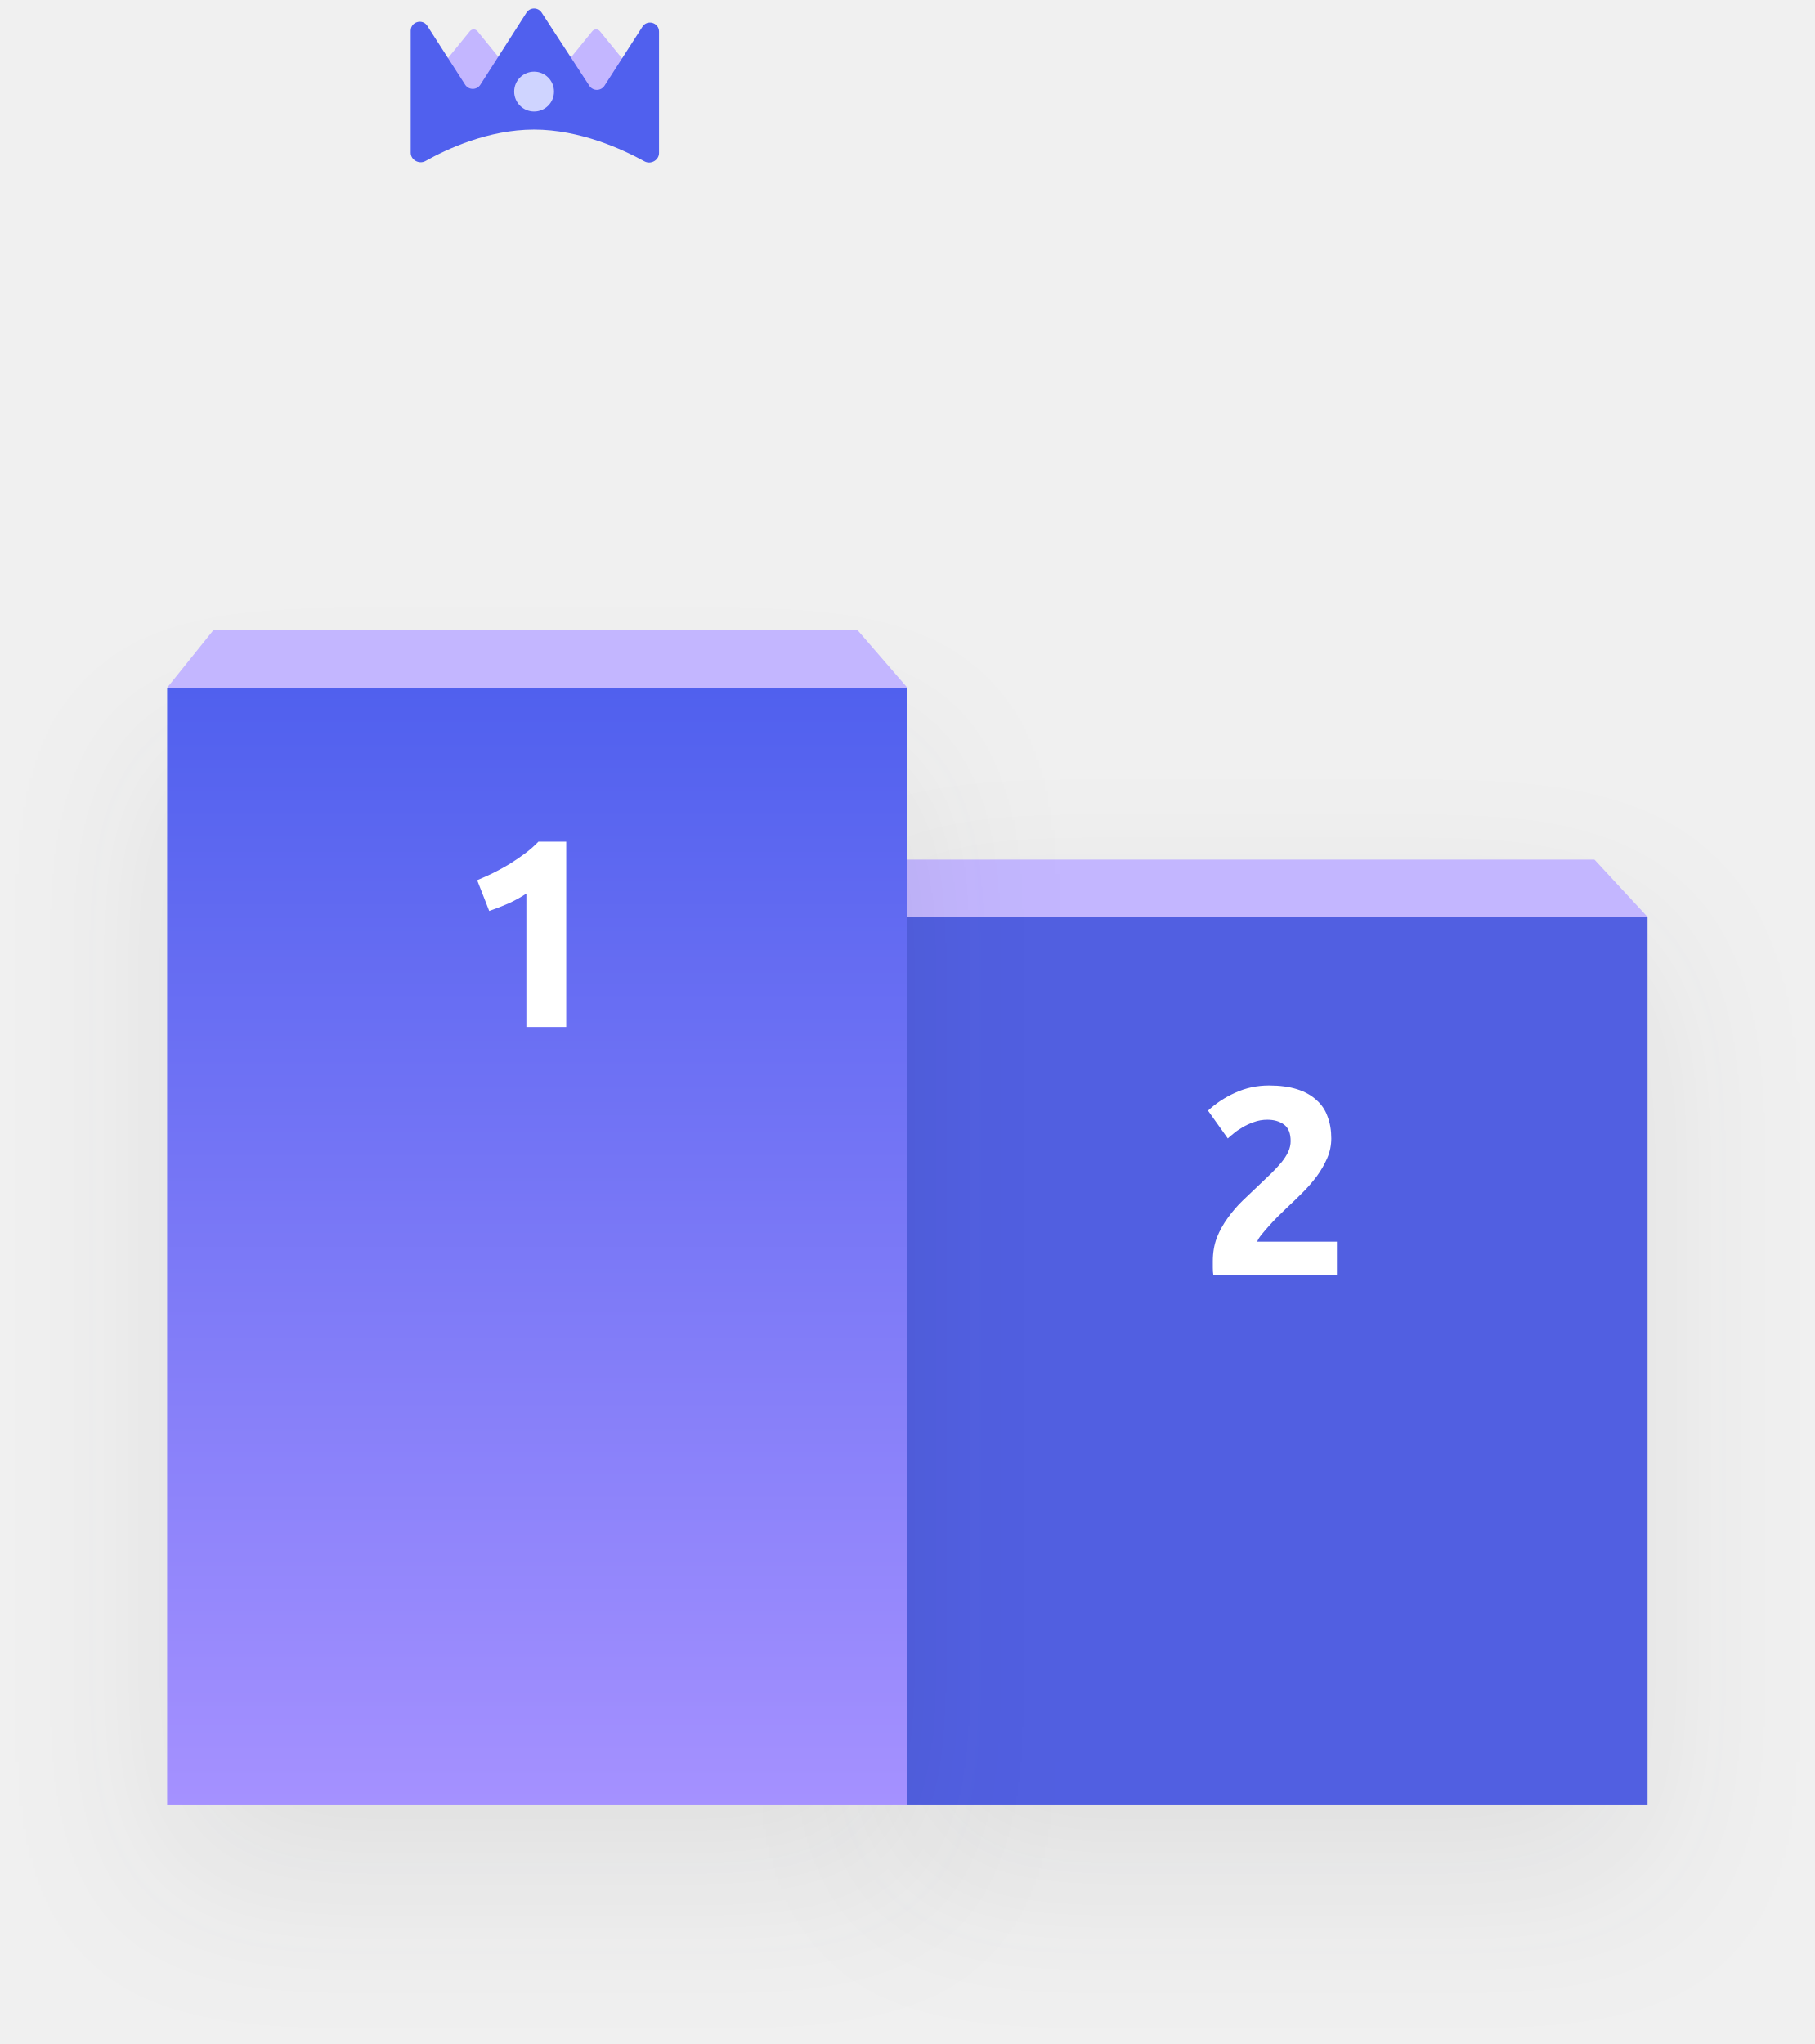
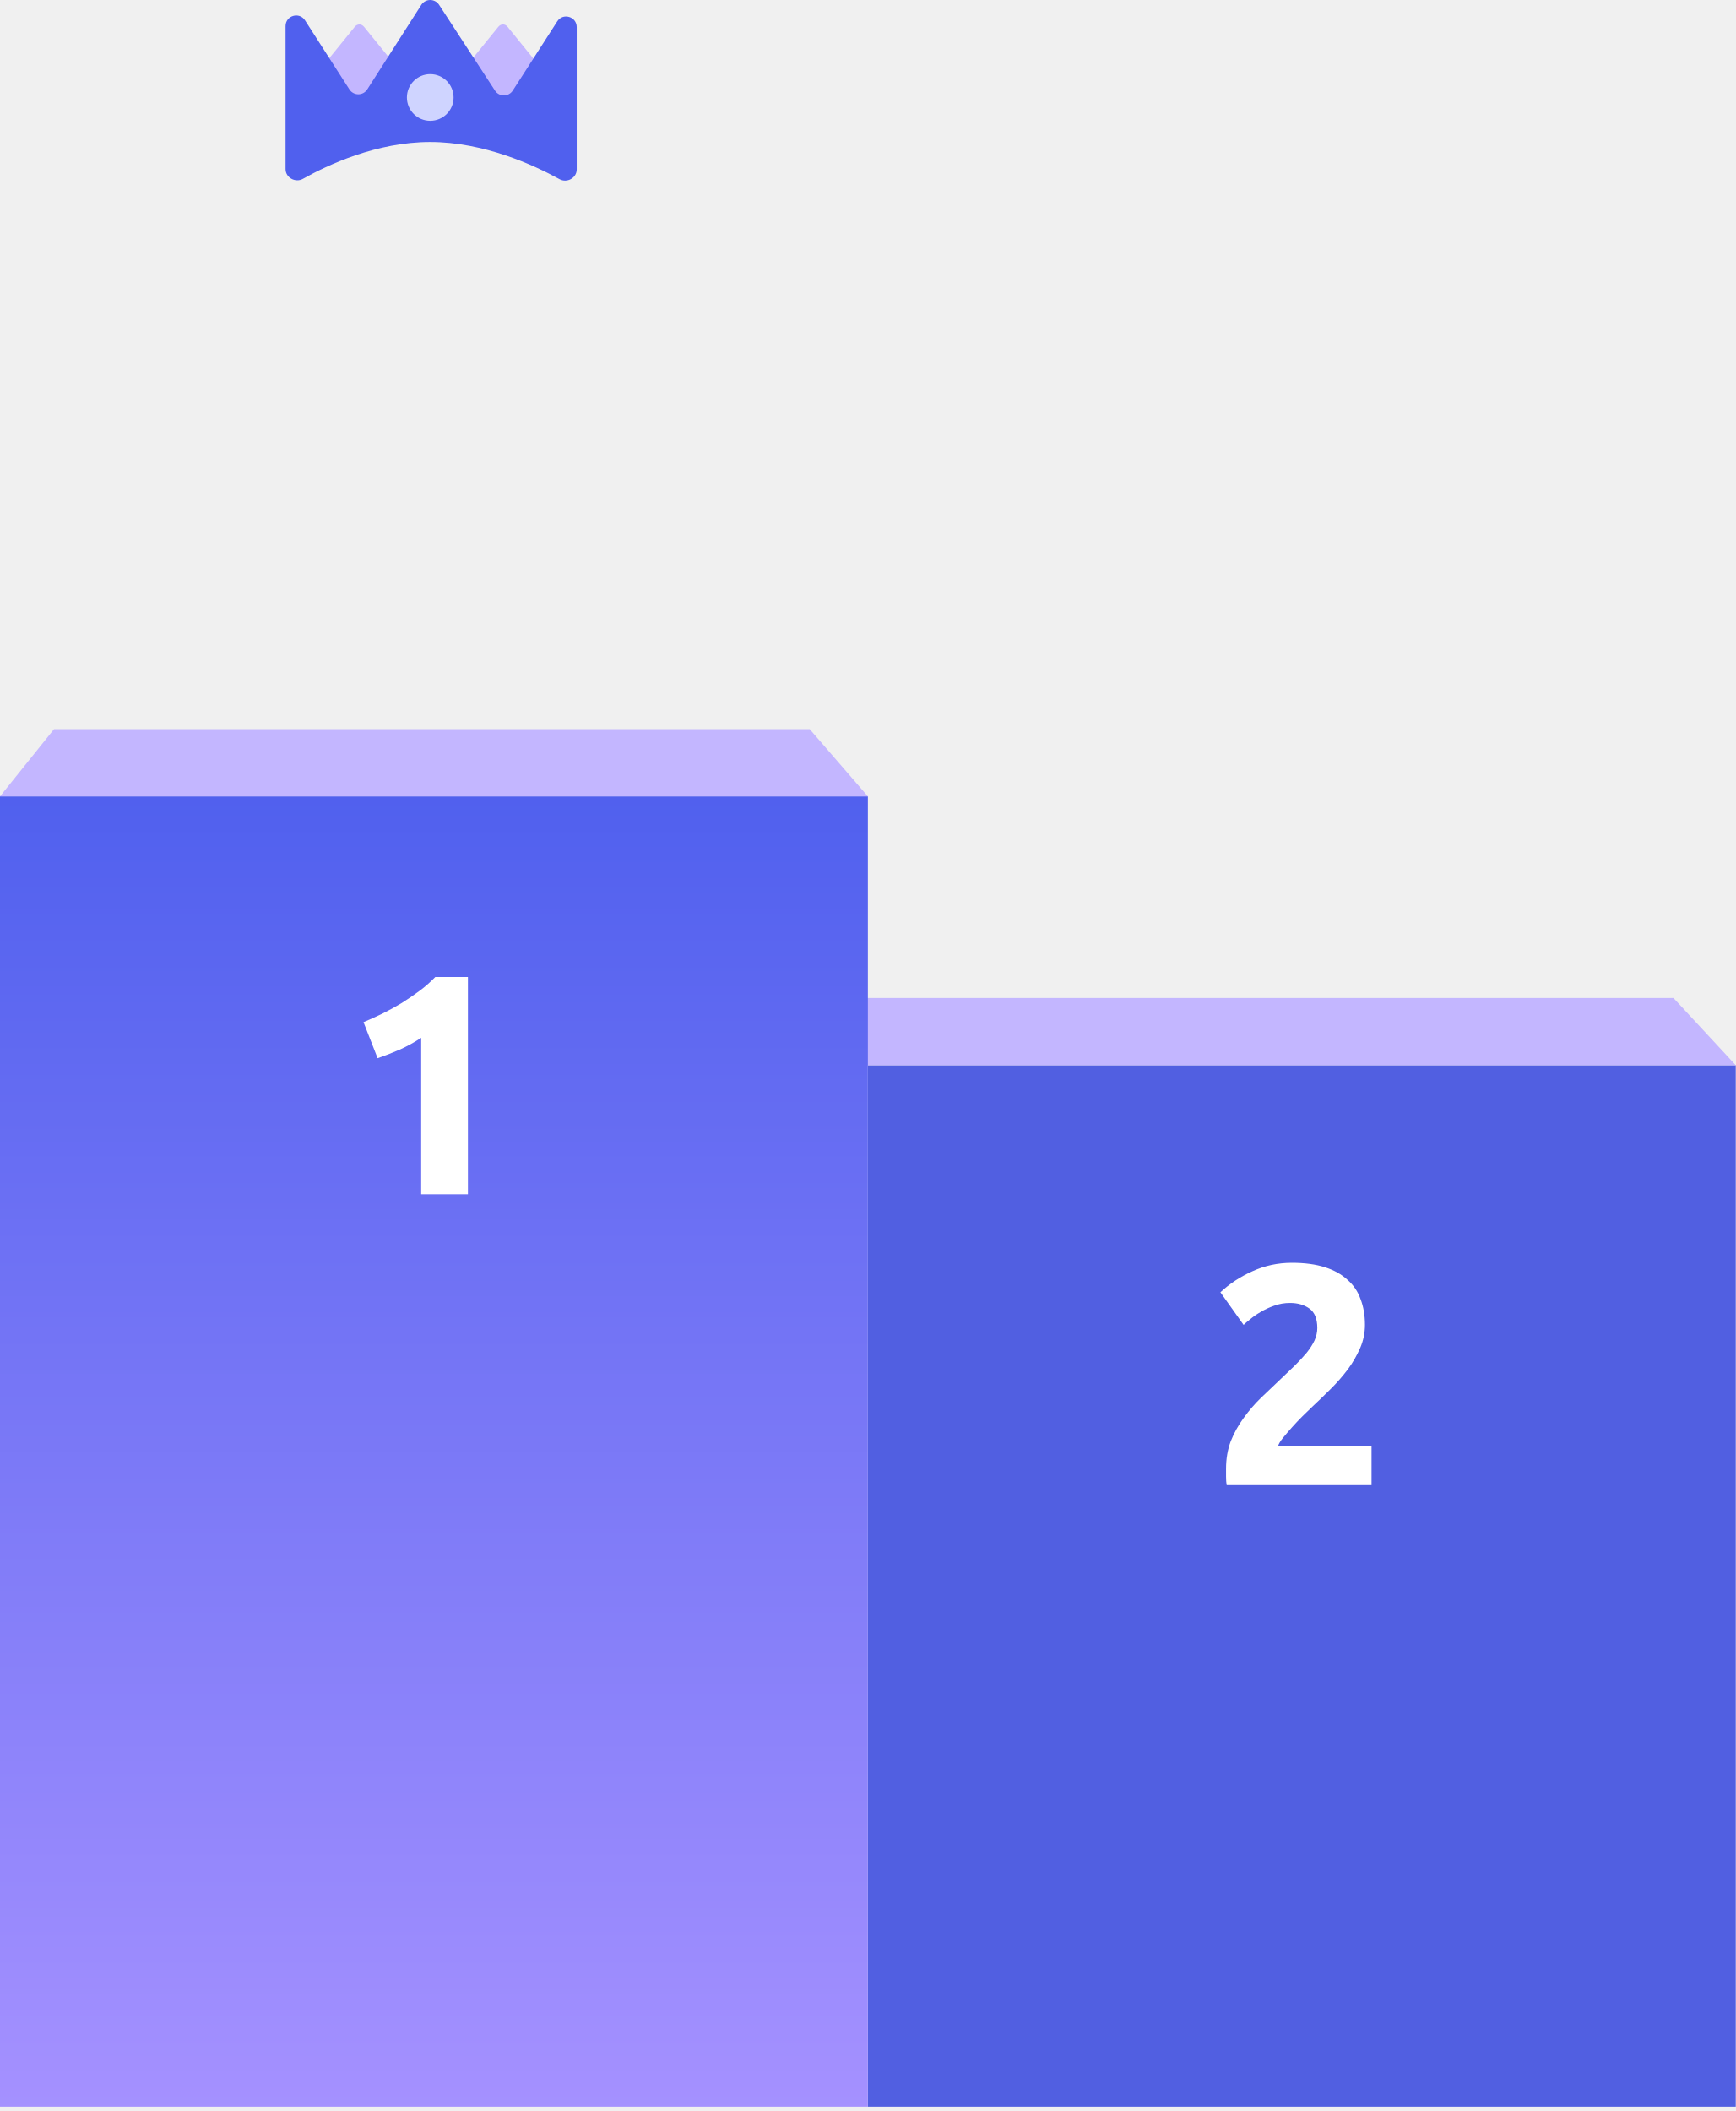
- <svg xmlns="http://www.w3.org/2000/svg" width="380" height="428" viewBox="0 0 380 428" fill="none">
-   <g filter="url(#filter0_d_26137_144662)">
-     <path d="M190 192h155v186H190V192Z" fill="#515FE1" />
-     <path d="M278.776 238.384c0 1.419-.28 2.781-.84 4.088a19.593 19.593 0 0 1-2.184 3.808 32.423 32.423 0 0 1-3.024 3.472 128.254 128.254 0 0 1-3.304 3.192c-.56.523-1.176 1.12-1.848 1.792a45.623 45.623 0 0 0-1.848 1.96 57.047 57.047 0 0 0-1.624 1.904c-.448.56-.728 1.027-.84 1.4h16.688v7H254.08c-.075-.411-.112-.933-.112-1.568v-1.344c0-1.792.28-3.435.84-4.928a18.664 18.664 0 0 1 2.296-4.144 26.428 26.428 0 0 1 3.136-3.64 301.91 301.91 0 0 0 3.528-3.36c.896-.859 1.736-1.661 2.52-2.408a35.887 35.887 0 0 0 2.072-2.24c.597-.747 1.064-1.475 1.4-2.184.336-.747.504-1.493.504-2.24 0-1.643-.467-2.8-1.4-3.472-.933-.672-2.091-1.008-3.472-1.008-1.008 0-1.96.168-2.856.504-.859.299-1.661.672-2.408 1.12-.709.411-1.325.84-1.848 1.288-.523.411-.915.747-1.176 1.008l-4.144-5.824c1.643-1.531 3.547-2.781 5.712-3.752 2.203-1.008 4.555-1.512 7.056-1.512 2.277 0 4.237.261 5.88.784 1.643.523 2.987 1.269 4.032 2.24a7.994 7.994 0 0 1 2.352 3.472c.523 1.344.784 2.875.784 4.592Z" fill="white" />
-     <path d="M189.325 180 179 192h166l-11.12-12H189.325Z" fill="#C3B6FF" />
+ <svg xmlns="http://www.w3.org/2000/svg" width="310" height="377" viewBox="0 0 310 377" version="1.1" xml:space="preserve" fill-rule="evenodd" clip-rule="evenodd" stroke-linejoin="round" stroke-miterlimit="2">
+   <g>
+     <rect x="155" y="190.226" width="155" height="186" fill="#515fe1" fill-rule="nonzero" />
+     <path d="M243.776 236.61c0 1.419-.28 2.781-.84 4.088a19.597 19.597 0 0 1-2.184 3.808 32.308 32.308 0 0 1-3.024 3.472 127.526 127.526 0 0 1-3.304 3.192c-.56.523-1.176 1.12-1.848 1.792a46.22 46.22 0 0 0-1.848 1.96 57.627 57.627 0 0 0-1.624 1.904c-.448.56-.728 1.027-.84 1.4h16.688v7H219.08c-.075-.411-.112-.933-.112-1.568v-1.344c0-1.792.28-3.435.84-4.928a18.667 18.667 0 0 1 2.296-4.144 26.456 26.456 0 0 1 3.136-3.64c1.185-1.11 2.361-2.23 3.528-3.36.896-.859 1.736-1.661 2.52-2.408a35.974 35.974 0 0 0 2.072-2.24c.597-.747 1.064-1.475 1.4-2.184.336-.747.504-1.493.504-2.24 0-1.643-.467-2.8-1.4-3.472-.933-.672-2.091-1.008-3.472-1.008-1.008 0-1.96.168-2.856.504-.859.299-1.661.672-2.408 1.12-.709.411-1.325.84-1.848 1.288-.523.411-.915.747-1.176 1.008l-4.144-5.824c1.643-1.531 3.547-2.781 5.712-3.752 2.203-1.008 4.555-1.512 7.056-1.512 2.277 0 4.237.261 5.88.784 1.643.523 2.987 1.269 4.032 2.24a7.991 7.991 0 0 1 2.352 3.472c.523 1.344.784 2.875.784 4.592Z" fill="#fff" fill-rule="nonzero" />
+     <path d="m154.325 178.226-10.325 12h166l-11.12-12H154.325Z" fill="#c3b6ff" fill-rule="nonzero" />
  </g>
-   <g filter="url(#filter1_d_26137_144662)">
-     <path d="M35 144h155v234H35V144Z" fill="url(#paint0_linear_26137_144662)" />
+   <g>
+     <rect x="0" y="142.226" width="155" height="234" fill="url(#_Linear1)" fill-rule="nonzero" />
  </g>
-   <path d="M99.92 184.31a63.033 63.033 0 0 0 3.36-1.512 51.348 51.348 0 0 0 3.472-1.904 52.713 52.713 0 0 0 3.192-2.184 22.725 22.725 0 0 0 2.8-2.464h5.824v38.808h-8.344V187.11a27.222 27.222 0 0 1-3.752 2.072 55.214 55.214 0 0 1-4.032 1.568l-2.52-6.44Z" fill="white" />
-   <path d="M44.641 132 35 144h155l-10.383-12H44.641ZM98.36 6.561c.456-.561 1.196-.561 1.653 0l5.872 7.228c.457.562.457 1.473 0 2.035l-5.872 7.228c-.457.562-1.197.562-1.653 0l-5.873-7.228c-.457-.562-.457-1.473 0-2.035l5.873-7.228Zm25.638 0c.457-.561 1.197-.561 1.654 0l5.872 7.228c.457.562.457 1.473 0 2.035l-5.872 7.228c-.457.562-1.197.562-1.653 0l-5.873-7.228c-.457-.562-.457-1.473 0-2.035l5.872-7.228Z" fill="#C3B6FF" />
-   <path d="M138 6.615v25.418c0 1.518-1.731 2.475-3.061 1.742-4.523-2.493-13.5-6.645-23.12-6.645-9.538 0-18.27 4.083-22.723 6.582-1.335.749-3.096-.21-3.096-1.74V6.434c0-1.886 2.46-2.608 3.48-1.021l7.926 12.33a1.89 1.89 0 0 0 3.182-.003l9.654-15.094a1.89 1.89 0 0 1 3.176-.014l9.988 15.325a1.89 1.89 0 0 0 3.173-.01l7.942-12.354C135.54 4.007 138 4.73 138 6.615Z" fill="#5060EE" />
-   <circle cx="111.839" cy="19.178" r="4.169" fill="#CFD4FF" />
+   <path d="M64.92 182.536a62.788 62.788 0 0 0 3.36-1.512 51.464 51.464 0 0 0 3.472-1.904 52.893 52.893 0 0 0 3.192-2.184 22.681 22.681 0 0 0 2.8-2.464h5.824v38.808h-8.344v-27.944a27.24 27.24 0 0 1-3.752 2.072 55.366 55.366 0 0 1-4.032 1.568l-2.52-6.44Z" fill="#fff" fill-rule="nonzero" />
+   <path d="m9.641 130.226-9.641 12h155l-10.383-12H9.641ZM63.36 4.787c.456-.561 1.196-.561 1.653 0l5.872 7.228c.457.562.457 1.473 0 2.035l-5.872 7.228c-.457.562-1.197.562-1.653 0l-5.873-7.228c-.457-.562-.457-1.473 0-2.035l5.873-7.228Zm25.638 0c.457-.561 1.197-.561 1.654 0l5.872 7.228c.457.562.457 1.473 0 2.035l-5.872 7.228c-.457.562-1.197.562-1.653 0l-5.873-7.228c-.457-.562-.457-1.473 0-2.035l5.872-7.228Z" fill="#c3b6ff" fill-rule="nonzero" />
+   <path d="M103 4.841v25.418c0 1.518-1.731 2.475-3.061 1.742-4.523-2.493-13.5-6.645-23.12-6.645-9.538 0-18.27 4.083-22.723 6.582-1.335.749-3.096-.21-3.096-1.74V4.66c0-1.886 2.46-2.608 3.48-1.021l7.926 12.33a1.89 1.89 0 0 0 3.182-.003L75.242.872a1.891 1.891 0 0 1 3.176-.014l9.988 15.325a1.891 1.891 0 0 0 3.173-.01l7.942-12.354C100.54 2.233 103 2.956 103 4.841Z" fill="#5060ee" fill-rule="nonzero" />
+   <circle cx="76.839" cy="17.405" r="4.169" fill="#cfd4ff" />
  <defs>
-     <filter id="filter0_d_26137_144662" x="144" y="160" width="236" height="268" filterUnits="userSpaceOnUse" color-interpolation-filters="sRGB">
-       <feFlood flood-opacity="0" result="BackgroundImageFix" />
-       <feColorMatrix in="SourceAlpha" type="matrix" values="0 0 0 0 0 0 0 0 0 0 0 0 0 0 0 0 0 0 127 0" result="hardAlpha" />
-       <feOffset dy="15" />
-       <feGaussianBlur stdDeviation="17.5" />
-       <feColorMatrix type="matrix" values="0 0 0 0 0.129 0 0 0 0 0.133 0 0 0 0 0.145 0 0 0 0.08 0" />
-       <feBlend mode="normal" in2="BackgroundImageFix" result="effect1_dropShadow_26137_144662" />
-       <feBlend mode="normal" in="SourceGraphic" in2="effect1_dropShadow_26137_144662" result="shape" />
-     </filter>
-     <filter id="filter1_d_26137_144662" x="0" y="124" width="225" height="304" filterUnits="userSpaceOnUse" color-interpolation-filters="sRGB">
-       <feFlood flood-opacity="0" result="BackgroundImageFix" />
-       <feColorMatrix in="SourceAlpha" type="matrix" values="0 0 0 0 0 0 0 0 0 0 0 0 0 0 0 0 0 0 127 0" result="hardAlpha" />
-       <feOffset dy="15" />
-       <feGaussianBlur stdDeviation="17.5" />
-       <feColorMatrix type="matrix" values="0 0 0 0 0.129 0 0 0 0 0.133 0 0 0 0 0.145 0 0 0 0.08 0" />
-       <feBlend mode="normal" in2="BackgroundImageFix" result="effect1_dropShadow_26137_144662" />
-       <feBlend mode="normal" in="SourceGraphic" in2="effect1_dropShadow_26137_144662" result="shape" />
-     </filter>
-     <linearGradient id="paint0_linear_26137_144662" x1="112.5" y1="144" x2="112.5" y2="378" gradientUnits="userSpaceOnUse">
-       <stop stop-color="#5060EE" />
-       <stop offset="1" stop-color="#A591FF" />
+     <linearGradient id="_Linear1" x1="0" y1="0" x2="1" y2="0" gradientUnits="userSpaceOnUse" gradientTransform="matrix(1.43284e-14,234,-234,1.43284e-14,77.5,142.226)">
+       <stop offset="0" stop-color="#5060ee" stop-opacity="1" />
+       <stop offset="1" stop-color="#a591ff" stop-opacity="1" />
    </linearGradient>
  </defs>
</svg>
